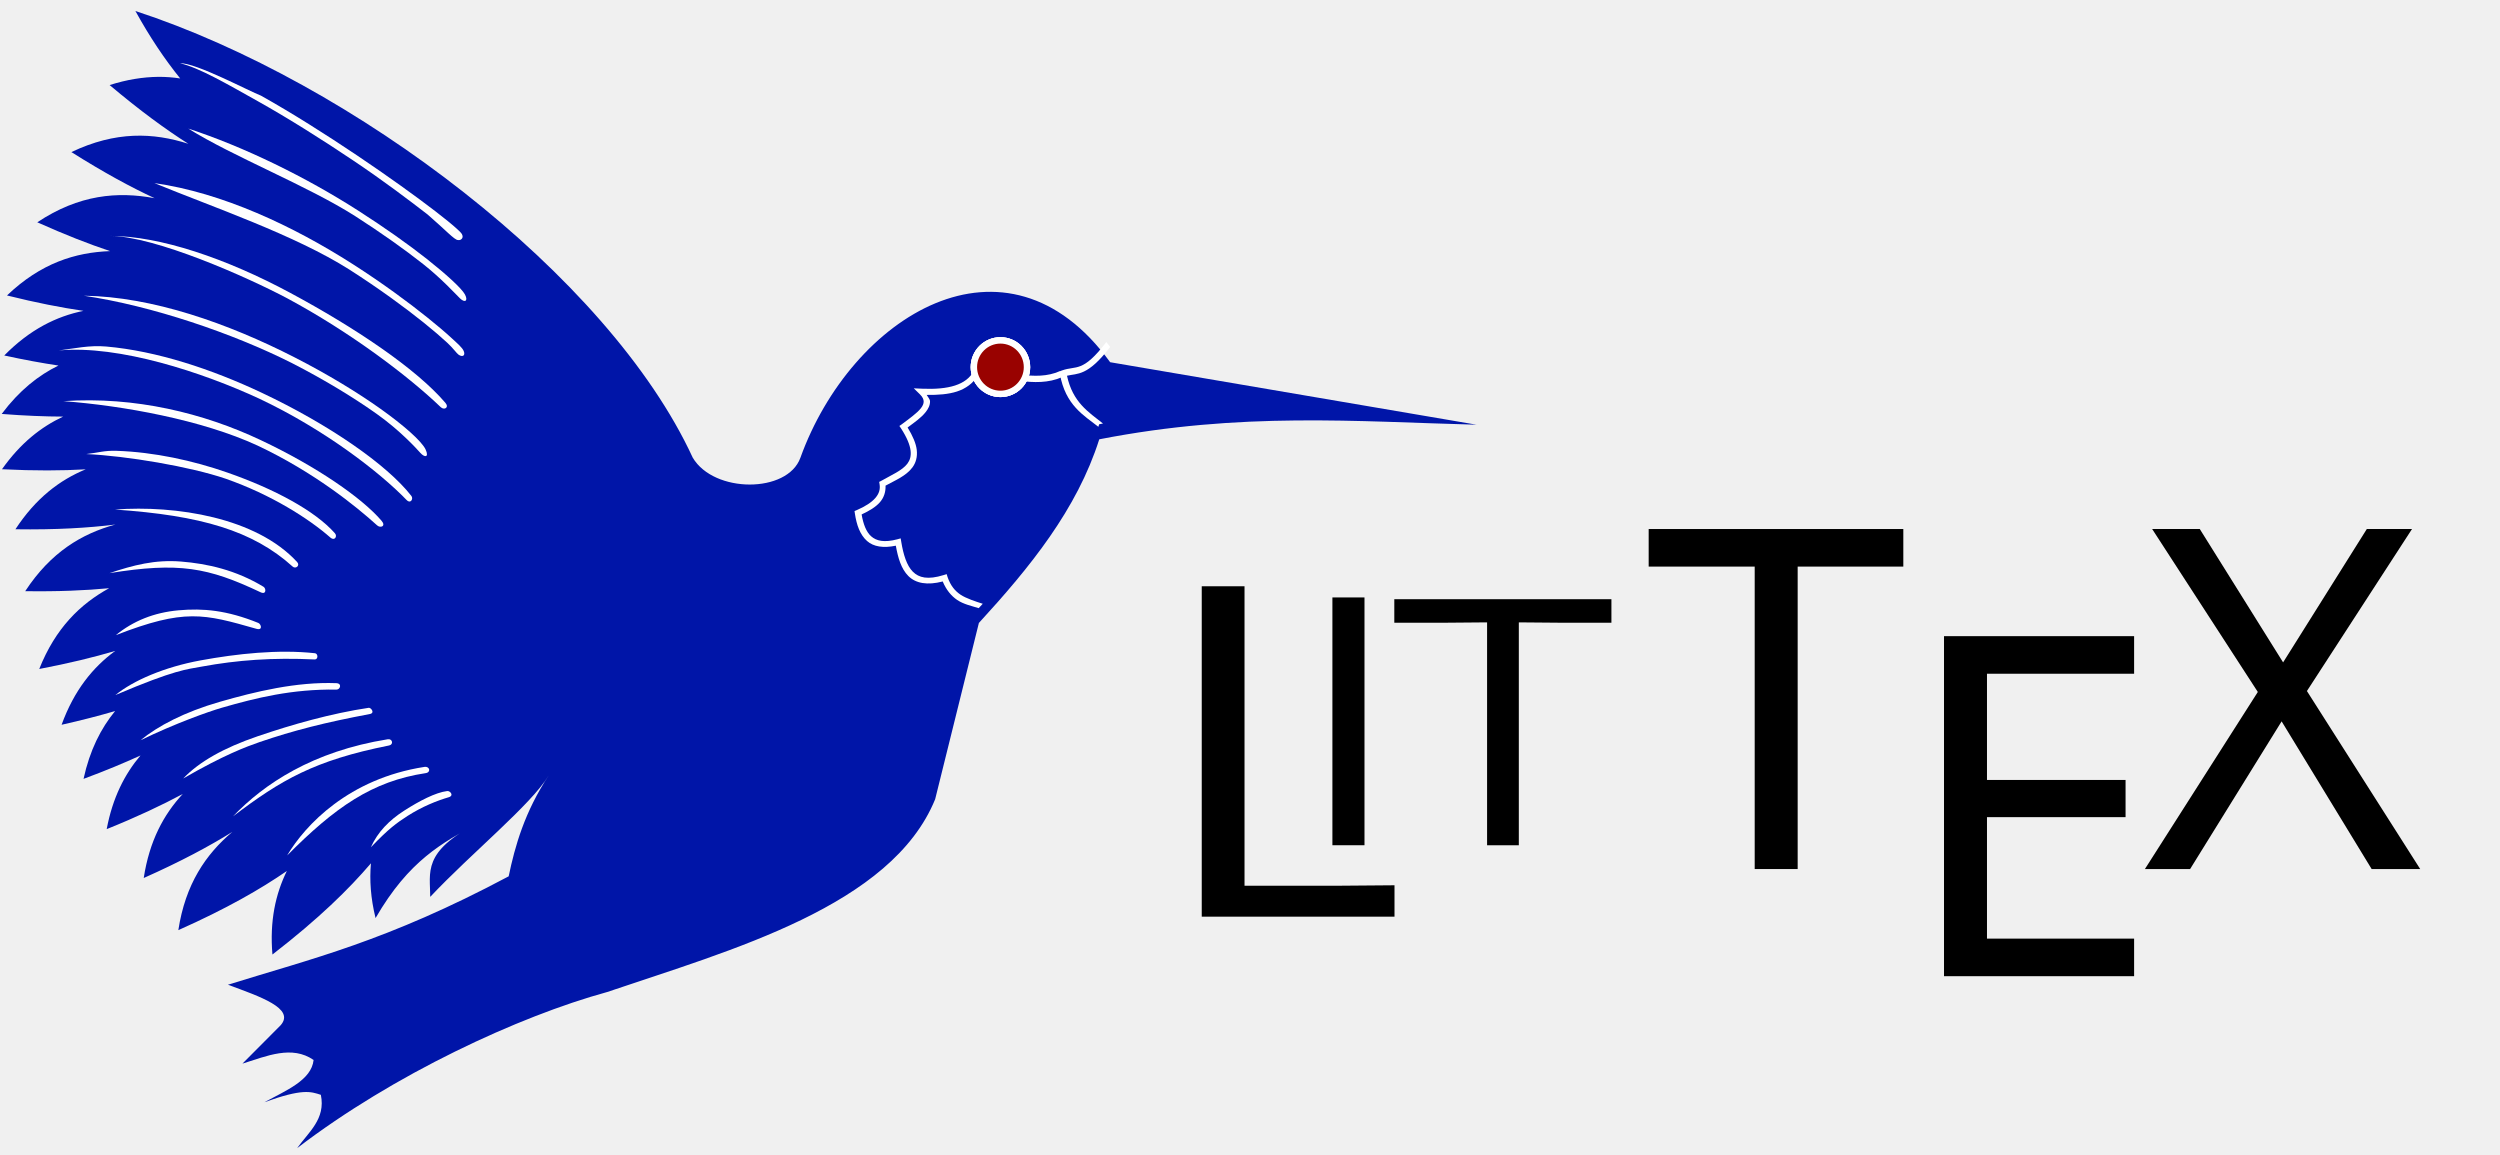
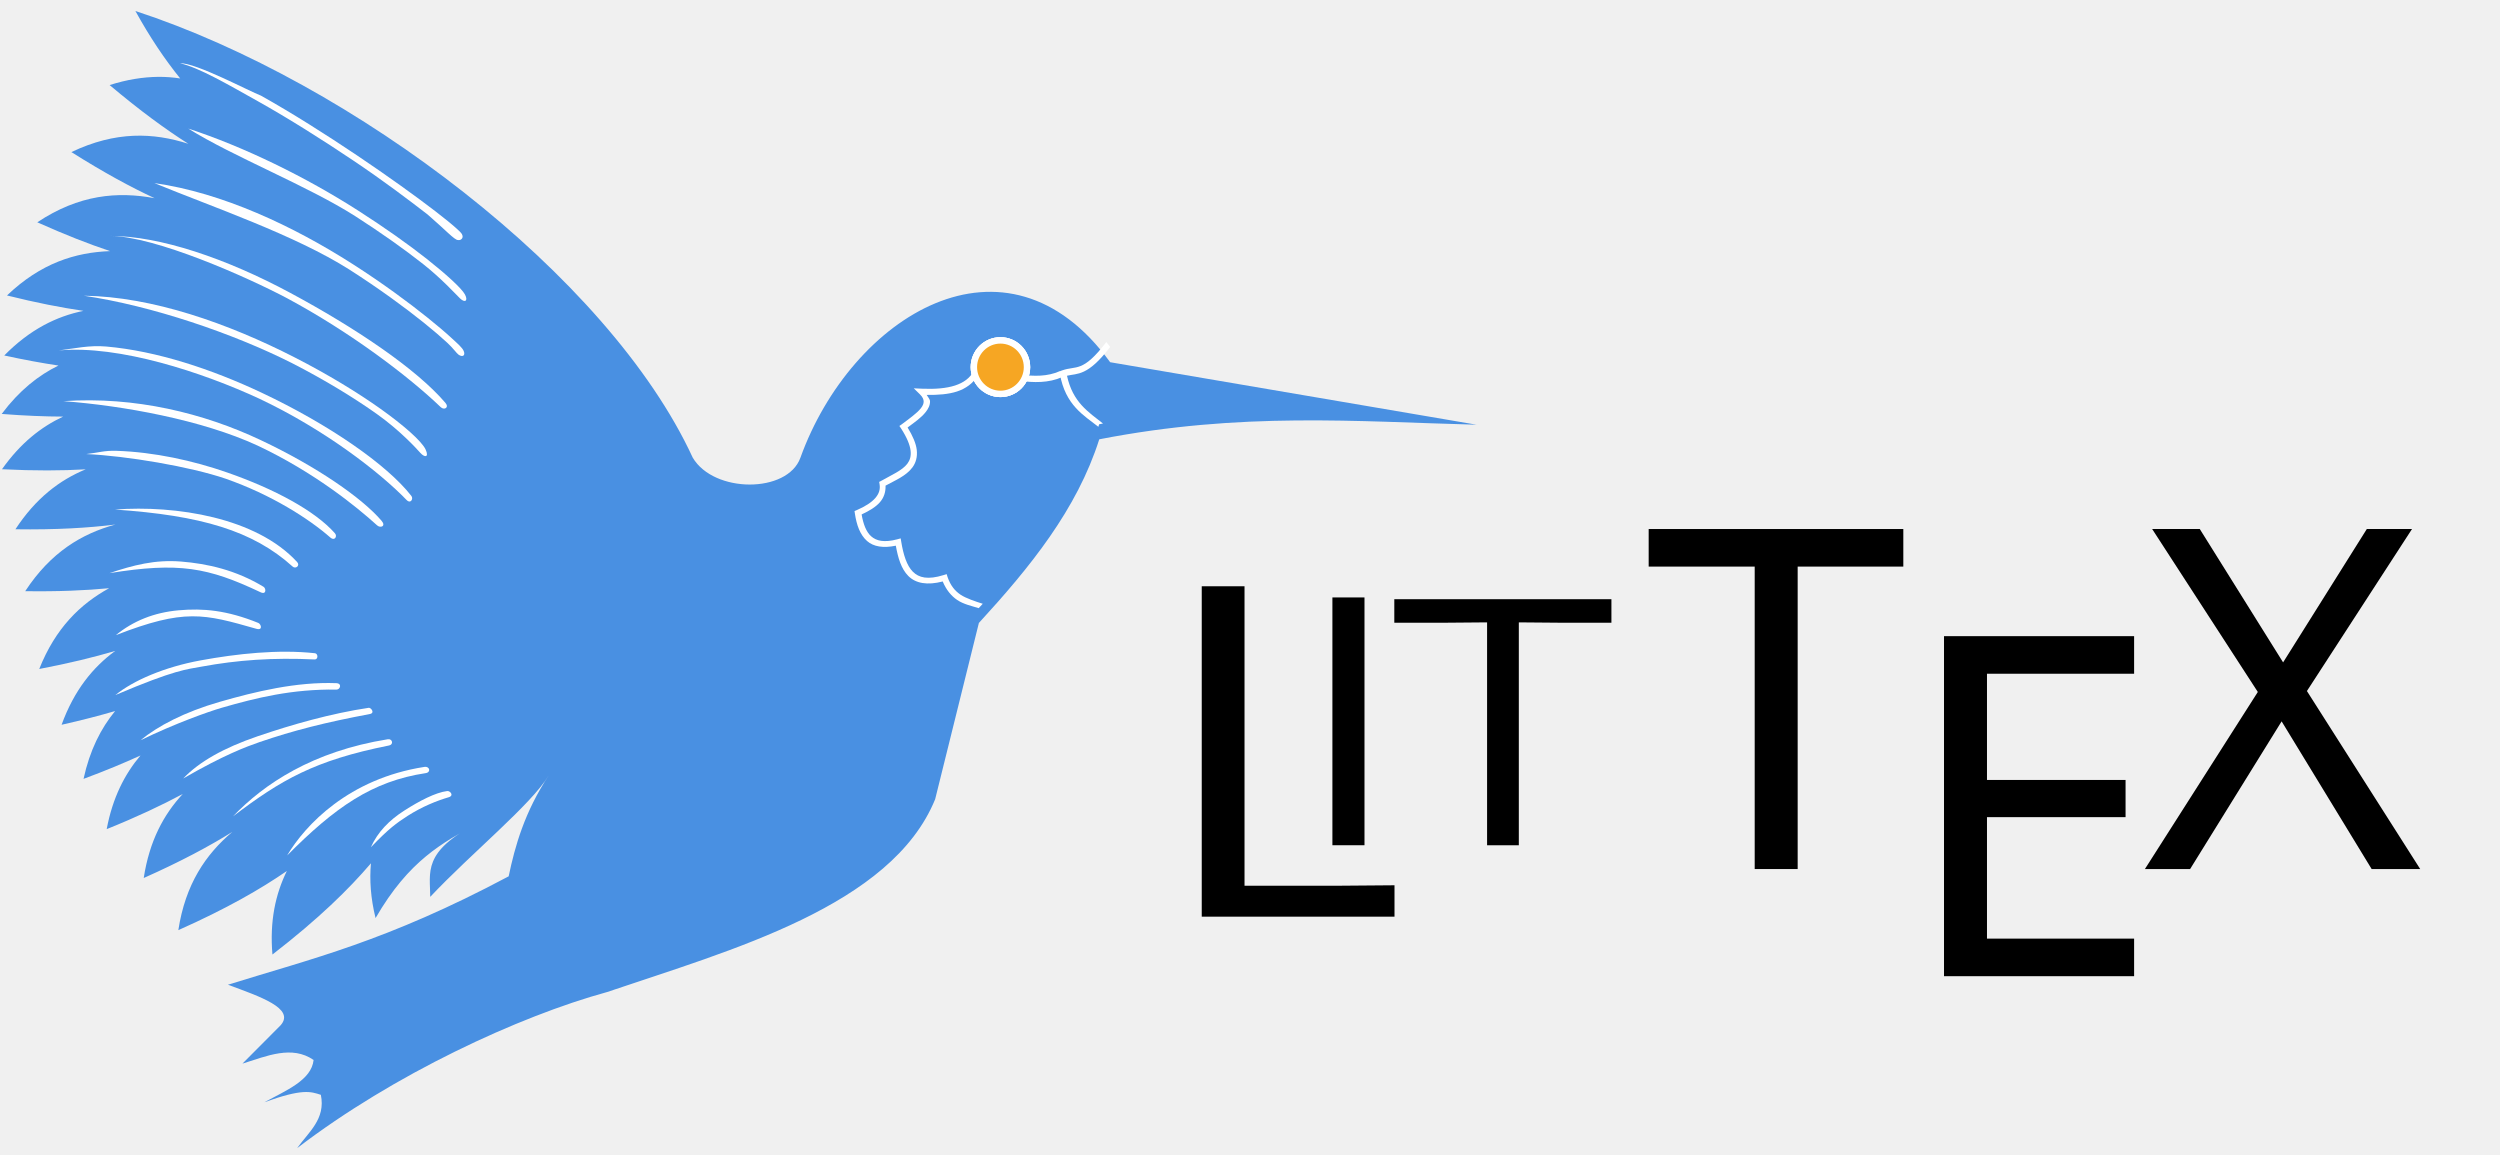
<svg xmlns="http://www.w3.org/2000/svg" width="210px" height="97px" viewBox="0 0 210 97" version="1.1">
  <defs />
  <g id="Page-1" stroke="none" stroke-width="1" fill="none" fill-rule="evenodd">
-     <g id="Artboard" transform="translate(-467, -674)">
-       <g id="Group-6" transform="translate(466, 673)">
+     <g id="Artboard" transform="translate(-650, -417)">
+       <g id="Group-6" transform="translate(649, 416)">
        <g id="Group-5" transform="translate(101, 37)" fill="#000000">
          <g id="Group-4" transform="translate(0, 13)">
            <polygon id="L" points="0.946 28 0.946 0.246 4.54 0.246 4.54 25.402 12.333 25.402 17.138 25.363 17.138 28" />
            <polygon id="I" points="11.922 22 11.922 1.185 14.617 1.185 14.617 22" />
            <polygon id="T" points="17.122 3.309 17.122 1.331 35.359 1.331 35.359 3.309 31.096 3.309 27.581 3.279 27.581 22 24.915 22 24.915 3.279 21.37 3.309" />
          </g>
          <g id="Group-3" transform="translate(38, 0)" font-size="40" font-family="CMUSerif-Roman, CMU Serif" letter-spacing="1.967" font-weight="400">
            <text id="T">
              <tspan x="0.083" y="37">T</tspan>
            </text>
            <text id="E">
              <tspan x="21.423" y="46">E</tspan>
            </text>
            <text id="X">
              <tspan x="42.017" y="37">X</tspan>
            </text>
          </g>
        </g>
        <g id="layer1" fill-rule="nonzero">
          <g id="g3363" transform="translate(63.51008, 49.28435) scale(-1, 1) rotate(-180) translate(-63.51008, -49.28435) translate(0.510076, 0.784345)">
            <g id="g3365" transform="translate(0.12039, 0.186662)">
              <g id="g3367">
                <g id="g3369">
-                   <g id="g3375" transform="translate(0, -0)" fill="#0015A8">
+                   <g id="g3375" transform="translate(0, -0)" fill="#4990E2">
                    <path d="M15.506,90.009 C14.908,90.097 14.292,90.149 13.653,90.142 C12.39,90.128 11.04,89.917 9.577,89.453 C12.13,87.301 14.287,85.729 16.189,84.519 C13.25,85.464 10.085,85.599 6.366,83.822 C9.082,82.11 11.362,80.873 13.357,79.949 C10.247,80.526 7.021,80.263 3.501,77.925 C5.825,76.882 7.835,76.098 9.619,75.503 C6.691,75.4 3.793,74.489 0.957,71.779 C3.417,71.164 5.525,70.757 7.379,70.485 C5.11,70.023 2.884,68.927 0.726,66.737 C2.398,66.373 3.903,66.098 5.28,65.891 C3.584,65.065 1.979,63.786 0.512,61.827 C2.438,61.676 4.143,61.609 5.675,61.603 C3.821,60.739 2.085,59.373 0.537,57.182 C3.288,57.043 5.586,57.057 7.569,57.174 C5.39,56.277 3.382,54.761 1.665,52.139 C5.084,52.089 7.792,52.254 10.063,52.537 C7.244,51.767 4.635,50.216 2.488,46.939 C5.25,46.899 7.556,47 9.536,47.188 C7.115,45.859 5.035,43.843 3.666,40.403 C6.159,40.879 8.248,41.388 10.047,41.921 C8.173,40.547 6.598,38.618 5.543,35.717 C7.215,36.09 8.7,36.48 10.039,36.87 C8.837,35.406 7.91,33.574 7.387,31.172 C9.203,31.846 10.774,32.499 12.171,33.138 C10.844,31.574 9.83,29.593 9.331,26.951 C11.887,27.98 13.967,28.964 15.72,29.903 C14.113,28.173 12.918,25.947 12.443,22.845 C15.556,24.229 17.944,25.512 19.886,26.718 C17.656,24.836 15.941,22.332 15.35,18.466 C19.417,20.275 22.256,21.915 24.464,23.434 C23.516,21.502 23.013,19.239 23.254,16.418 C27.185,19.456 29.676,21.915 31.529,24.081 C31.404,22.682 31.502,21.161 31.916,19.478 C34.738,24.362 37.543,25.788 40.445,27.418 C35.822,25.073 36.508,23.308 36.508,21.261 C40.034,25.002 44.952,28.969 46.457,31.454 C44.446,28.411 43.627,25.53 43.098,22.986 C32.807,17.504 26.541,16.072 19.516,13.88 C22.241,12.873 25.161,11.887 23.954,10.488 L20.734,7.253 C22.792,7.897 24.89,8.817 26.712,7.56 C26.533,5.86 24.4,5.001 22.579,4.01 C25.785,5.174 26.478,4.905 27.321,4.632 C27.743,2.595 26.281,1.499 25.329,0.153 C33.405,6.339 43.943,11.226 51.365,13.266 C61.803,16.807 75.263,20.488 78.923,29.464 L82.595,44.269 C86.887,48.947 90.834,53.799 92.707,59.695 C104.656,62.024 114.319,61.183 124.399,60.922 C123.48,61.077 93.621,66.172 93.621,66.172 C84.895,78.199 71.887,70.024 67.602,58.144 C66.52,55.146 60.349,55.145 58.561,58.152 C51.49,73.487 30.017,89.699 11.743,95.674 C12.947,93.489 14.199,91.625 15.506,90.009 Z" id="path3377" />
                  </g>
                  <g id="g3379" transform="translate(71.85568, 45.07828)" fill="#FFFFFF">
                    <path d="M10.388,20.482 L10.309,20.356 C9.999,19.774 9.476,19.378 8.739,19.138 C8.003,18.898 7.059,18.821 5.96,18.869 L5.27,18.901 L5.772,18.41 C6.027,18.163 6.098,17.966 6.102,17.794 C6.105,17.621 6.032,17.435 5.866,17.224 C5.535,16.803 4.878,16.345 4.265,15.88 L4.061,15.738 L4.202,15.532 C4.714,14.742 4.948,14.133 5.003,13.666 C5.058,13.199 4.95,12.864 4.736,12.575 C4.308,11.997 3.368,11.605 2.522,11.12 L2.365,11.041 L2.397,10.852 C2.469,10.407 2.35,10.044 2.036,9.681 C1.721,9.319 1.191,8.974 0.481,8.669 L0.293,8.59 L0.324,8.385 C0.466,7.433 0.75,6.604 1.345,6.076 C1.889,5.592 2.712,5.465 3.763,5.681 C3.946,4.666 4.208,3.743 4.814,3.135 C5.429,2.518 6.402,2.336 7.703,2.676 C7.996,1.965 8.424,1.459 8.912,1.126 C9.448,0.761 10.148,0.614 10.725,0.434 L11.066,0.803 C10.494,0.982 9.65,1.259 9.194,1.569 C8.739,1.879 8.369,2.304 8.111,3.04 L8.033,3.293 L7.782,3.214 C6.444,2.799 5.702,2.986 5.191,3.498 C4.68,4.01 4.393,4.937 4.218,6.013 L4.171,6.297 L3.888,6.218 C2.785,5.928 2.134,6.077 1.69,6.471 C1.275,6.84 1.03,7.493 0.89,8.306 C1.528,8.603 2.076,8.928 2.428,9.333 C2.772,9.729 2.921,10.218 2.899,10.725 C3.679,11.157 4.619,11.528 5.16,12.259 C5.443,12.641 5.59,13.144 5.521,13.73 C5.458,14.263 5.199,14.879 4.752,15.611 C5.301,16.019 5.897,16.427 6.274,16.908 C6.484,17.175 6.642,17.471 6.636,17.809 C6.632,17.996 6.454,18.166 6.353,18.347 C7.308,18.335 8.178,18.398 8.896,18.632 C9.653,18.878 10.247,19.327 10.639,19.944 C11.769,19.939 12.94,19.688 14.124,19.533 C15.34,19.374 16.578,19.331 17.75,19.849 L17.531,20.34 C16.494,19.881 15.386,19.9 14.202,20.055 C13.019,20.21 11.786,20.491 10.545,20.482 L10.388,20.482 L10.388,20.482 Z" id="path3381" />
                  </g>
                  <g id="g3383" transform="translate(81.94069, 63.49054)" stroke="#FFFFFF" stroke-width="0.537" fill="#FFFFFF">
                    <path d="M4.696,2.267 C4.696,1.026 3.697,0.02 2.465,0.02 C1.233,0.02 0.234,1.026 0.234,2.267 C0.234,3.508 1.233,4.514 2.465,4.514 C3.697,4.514 4.696,3.508 4.696,2.267 Z" id="path3385" />
                  </g>
                  <g id="g3387" transform="translate(88.87413, 60.31601)" fill="#FFFFFF">
                    <path d="M4.425,7.549 C2.422,4.925 1.919,5.603 0.699,5.163 L0.495,5.084 L0.527,4.862 C0.996,2.226 2.547,1.389 3.757,0.431 L3.825,0.644 L4.147,0.706 C2.934,1.666 1.606,2.48 1.123,4.72 C2.011,4.931 2.858,4.661 4.75,7.139 L4.425,7.549 L4.425,7.549 Z" id="path3389" />
                  </g>
                  <g id="g3391" transform="translate(15.75782, 71.10941)" fill="#FFFFFF">
                    <path d="M0.429,14.685 C4.213,12.322 10.441,9.884 14.441,7.338 C16.642,5.927 18.618,4.521 20.156,3.306 C21.693,2.091 22.83,0.836 23.248,0.428 C23.667,0.02 23.951,0.212 23.672,0.744 C23.394,1.275 22.024,2.504 20.47,3.733 C18.915,4.961 16.937,6.361 14.724,7.781 C10.297,10.62 5.101,13.159 0.429,14.686 L0.429,14.685 Z" id="path3393" />
                  </g>
                  <g id="g3395" transform="translate(15.12751, 76.18865)" fill="#FFFFFF">
                    <path d="M0.378,15.092 C1.965,14.723 4.306,13.36 6.909,11.902 C9.513,10.444 12.351,8.649 14.947,6.905 C17.544,5.16 19.546,3.633 21.146,2.403 C22.666,1.093 23.417,0.245 23.707,0.247 C23.747,0.239 23.787,0.238 23.849,0.247 C23.911,0.256 24.016,0.304 24.069,0.405 C24.121,0.506 24.101,0.591 24.084,0.642 C24.067,0.694 24.059,0.721 24.037,0.753 C23.951,0.883 23.82,1.005 23.629,1.18 C23.246,1.531 22.614,2.047 21.808,2.667 C20.195,3.906 17.851,5.597 15.246,7.347 C12.64,9.098 9.783,10.908 7.161,12.376 C6.229,12.724 1.658,15.159 0.378,15.092 L0.378,15.092 L0.378,15.092 Z" id="path3397" />
                  </g>
                  <g id="g3399" transform="translate(13.23657, 66.66507)" fill="#FFFFFF">
                    <path d="M0.101,14.552 C4.958,12.555 11.868,10.209 16.48,7.289 C18.958,5.704 21.116,4.125 22.728,2.83 C23.534,2.182 24.207,1.6 24.706,1.138 C25.205,0.676 25.486,0.256 25.648,0.142 C25.986,-0.098 26.244,0.061 26.087,0.442 C25.969,0.73 25.578,1.06 25.067,1.533 C24.556,2.007 23.871,2.587 23.057,3.241 C21.43,4.549 19.258,6.152 16.762,7.748 C11.771,10.94 5.805,13.747 0.101,14.552 L0.101,14.552 Z" id="path3401" />
                  </g>
                  <g id="g3403" transform="translate(9.454695, 62.22073)" fill="#FFFFFF">
                    <path d="M0.145,14.558 C3.93,14.556 11.75,11.066 15.046,9.317 C20.39,6.446 25.249,2.756 27.935,0.177 C28.233,-0.109 28.668,0.143 28.327,0.54 C25.833,3.452 20.68,6.883 15.297,9.776 C9.913,12.668 4.339,14.563 0.145,14.559 L0.145,14.558 Z" id="path3405" />
                  </g>
                  <g id="g3407" transform="translate(6.933443, 57.77639)" fill="#FFFFFF">
                    <path d="M0.479,13.981 C6.17,13.142 12.991,10.828 17.961,8.321 C20.735,6.902 23.208,5.383 25.105,4.035 C27.001,2.688 28.401,1.171 28.747,0.778 C29.092,0.385 29.504,0.369 29.187,1.063 C28.869,1.756 27.324,3.113 25.403,4.478 C23.482,5.844 20.992,7.366 18.197,8.795 C12.607,11.655 6.24,13.904 0.479,13.981 L0.479,13.981 Z" id="path3409" />
                  </g>
                  <g id="g3411" transform="translate(5.042504, 53.96696)" fill="#FFFFFF">
                    <path d="M4.248,13.523 C2.835,13.648 1.562,13.356 0.266,13.192 C5.322,13.67 12.393,11.331 17.106,9.143 C22.659,6.521 27.269,2.921 29.477,0.635 C29.823,0.277 30.068,0.733 29.886,0.967 C27.829,3.612 22.932,6.986 17.326,9.633 C13.122,11.619 8.49,13.151 4.248,13.523 L4.248,13.523 Z" id="path3413" />
                  </g>
                  <g id="g3415" transform="translate(5.672817, 52.06224)" fill="#FFFFFF">
                    <path d="M0.025,10.838 C5.001,10.466 11.663,9.266 16.33,7.108 C21.024,4.897 24.585,2.03 26.377,0.403 C26.653,0.153 27.141,0.33 26.754,0.783 C25.119,2.697 21.316,5.344 16.565,7.582 C11.815,9.821 6.044,11.254 0.025,10.838 L0.025,10.838 Z" id="path3417" />
                  </g>
                  <g id="g3419" transform="translate(7.563756, 50.79243)" fill="#FFFFFF">
                    <path d="M2.603,7.936 C1.553,7.972 1.061,7.774 0.048,7.664 C3.425,7.514 8.792,6.609 11.756,5.596 C15.602,4.252 18.765,2.227 20.563,0.646 C20.911,0.341 21.17,0.75 20.94,1.01 C19.256,2.914 15.832,4.738 11.929,6.102 C9.002,7.125 5.753,7.829 2.603,7.936 L2.603,7.936 Z" id="path3421" />
                  </g>
                  <g id="g3423" transform="translate(9.454695, 48.88772)" fill="#FFFFFF">
                    <path d="M0.567,4.908 C7.787,4.417 12.152,3.136 15.499,0.116 C15.75,-0.11 16.145,0.201 15.876,0.496 C12.441,4.243 5.68,5.288 0.567,4.908 L0.567,4.908 Z" id="path3425" />
                  </g>
                  <g id="g3427" transform="translate(9.454695, 46.3481)" fill="#FFFFFF">
                    <path d="M6.127,3.079 C3.938,3.257 2.107,2.775 0.112,2.106 C5.949,3.043 8.376,2.594 12.799,0.502 C13.303,0.263 13.273,0.825 13.05,0.96 C10.7,2.383 8.315,2.902 6.126,3.079 L6.127,3.079 Z" id="path3429" />
                  </g>
                  <g id="g3431" transform="translate(10.08501, 43.17357)" fill="#FFFFFF">
                    <path d="M5.288,2.159 C3.219,1.974 1.462,1.258 0.013,0.071 C5.794,2.316 7.391,1.869 11.812,0.607 C12.394,0.441 12.213,1.005 11.985,1.097 C9.338,2.166 7.358,2.343 5.288,2.159 L5.288,2.159 Z" id="path3433" />
                  </g>
                  <g id="g3435" transform="translate(9.454695, 38.09432)" fill="#FFFFFF">
                    <path d="M17.371,3.632 C14.287,3.968 10.813,3.591 7.764,3.031 C4.714,2.471 2.092,1.333 0.611,0.12 C5.681,2.277 6.605,2.272 7.858,2.509 C10.862,3.061 13.84,3.276 17.341,3.11 C17.658,3.095 17.642,3.602 17.372,3.632 L17.371,3.632 Z" id="path3437" />
                  </g>
                  <g id="g3439" transform="translate(11.97595, 34.28489)" fill="#FFFFFF">
                    <path d="M16.64,4.927 C13.298,5.054 9.846,4.221 6.86,3.361 C3.874,2.502 1.657,1.329 0.195,0.131 C3.153,1.564 5.905,2.534 7.001,2.855 C9.945,3.703 12.916,4.437 16.672,4.389 C16.964,4.385 17.152,4.907 16.64,4.927 L16.64,4.927 Z" id="path3441" />
                  </g>
                  <g id="g3443" transform="translate(15.75782, 31.11037)" fill="#FFFFFF">
                    <path d="M15.588,6.032 C12.44,5.563 9.14,4.627 6.262,3.644 C3.385,2.661 1.337,1.493 0.001,0.095 C3.423,2.073 5.305,2.767 6.419,3.154 C9.261,4.125 11.914,4.801 15.681,5.51 C16.134,5.595 15.771,6.059 15.587,6.032 L15.588,6.032 Z" id="path3445" />
                  </g>
                  <g id="g3447" transform="translate(19.5397, 27.93584)" fill="#FFFFFF">
                    <path d="M13.407,6.565 C7.094,5.552 3.003,2.809 0.403,0.088 C4.433,3.146 7.236,4.79 13.516,6.043 C13.914,6.123 13.794,6.627 13.407,6.565 L13.407,6.565 Z" id="path3449" />
                  </g>
                  <g id="g3451" transform="translate(23.95189, 24.12641)" fill="#FFFFFF">
                    <path d="M12.07,8.051 C5.721,7.065 2.06,3.178 0.535,0.611 C4.552,4.654 7.678,6.853 12.18,7.529 C12.636,7.597 12.52,8.12 12.07,8.051 L12.07,8.051 Z" id="path3453" />
                  </g>
                  <g id="g3455" transform="translate(31.51565, 25.39622)" fill="#FFFFFF">
                    <path d="M6.423,4.755 C5.433,4.631 4.085,3.925 2.812,3.111 C1.539,2.297 0.578,1.307 0.006,0.031 C1.539,1.626 2.153,2.057 3.095,2.668 C4.317,3.449 5.549,3.941 6.548,4.234 C7.017,4.371 6.663,4.786 6.423,4.755 L6.423,4.755 Z" id="path3457" />
                  </g>
                  <g id="g3459" transform="translate(81.94069, 63.49054)" stroke="#FFFFFF" stroke-width="0.537" fill="#FFFFFF">
                    <path d="M4.696,2.267 C4.696,1.026 3.697,0.02 2.465,0.02 C1.233,0.02 0.234,1.026 0.234,2.267 C0.234,3.508 1.233,4.514 2.465,4.514 C3.697,4.514 4.696,3.508 4.696,2.267 Z" id="path3461" />
                  </g>
-                   <g id="g3463" transform="translate(81.94069, 63.49054)" stroke="#FFFFFF" stroke-width="0.537" fill="#990200">
+                   <g id="g3463" transform="translate(81.94069, 63.49054)" stroke="#FFFFFF" stroke-width="0.537" fill="#F6A623">
                    <path d="M4.696,2.267 C4.696,1.026 3.697,0.02 2.465,0.02 C1.233,0.02 0.234,1.026 0.234,2.267 C0.234,3.508 1.233,4.514 2.465,4.514 C3.697,4.514 4.696,3.508 4.696,2.267 Z" id="path3465" />
                  </g>
                </g>
              </g>
            </g>
          </g>
        </g>
      </g>
    </g>
  </g>
</svg>
